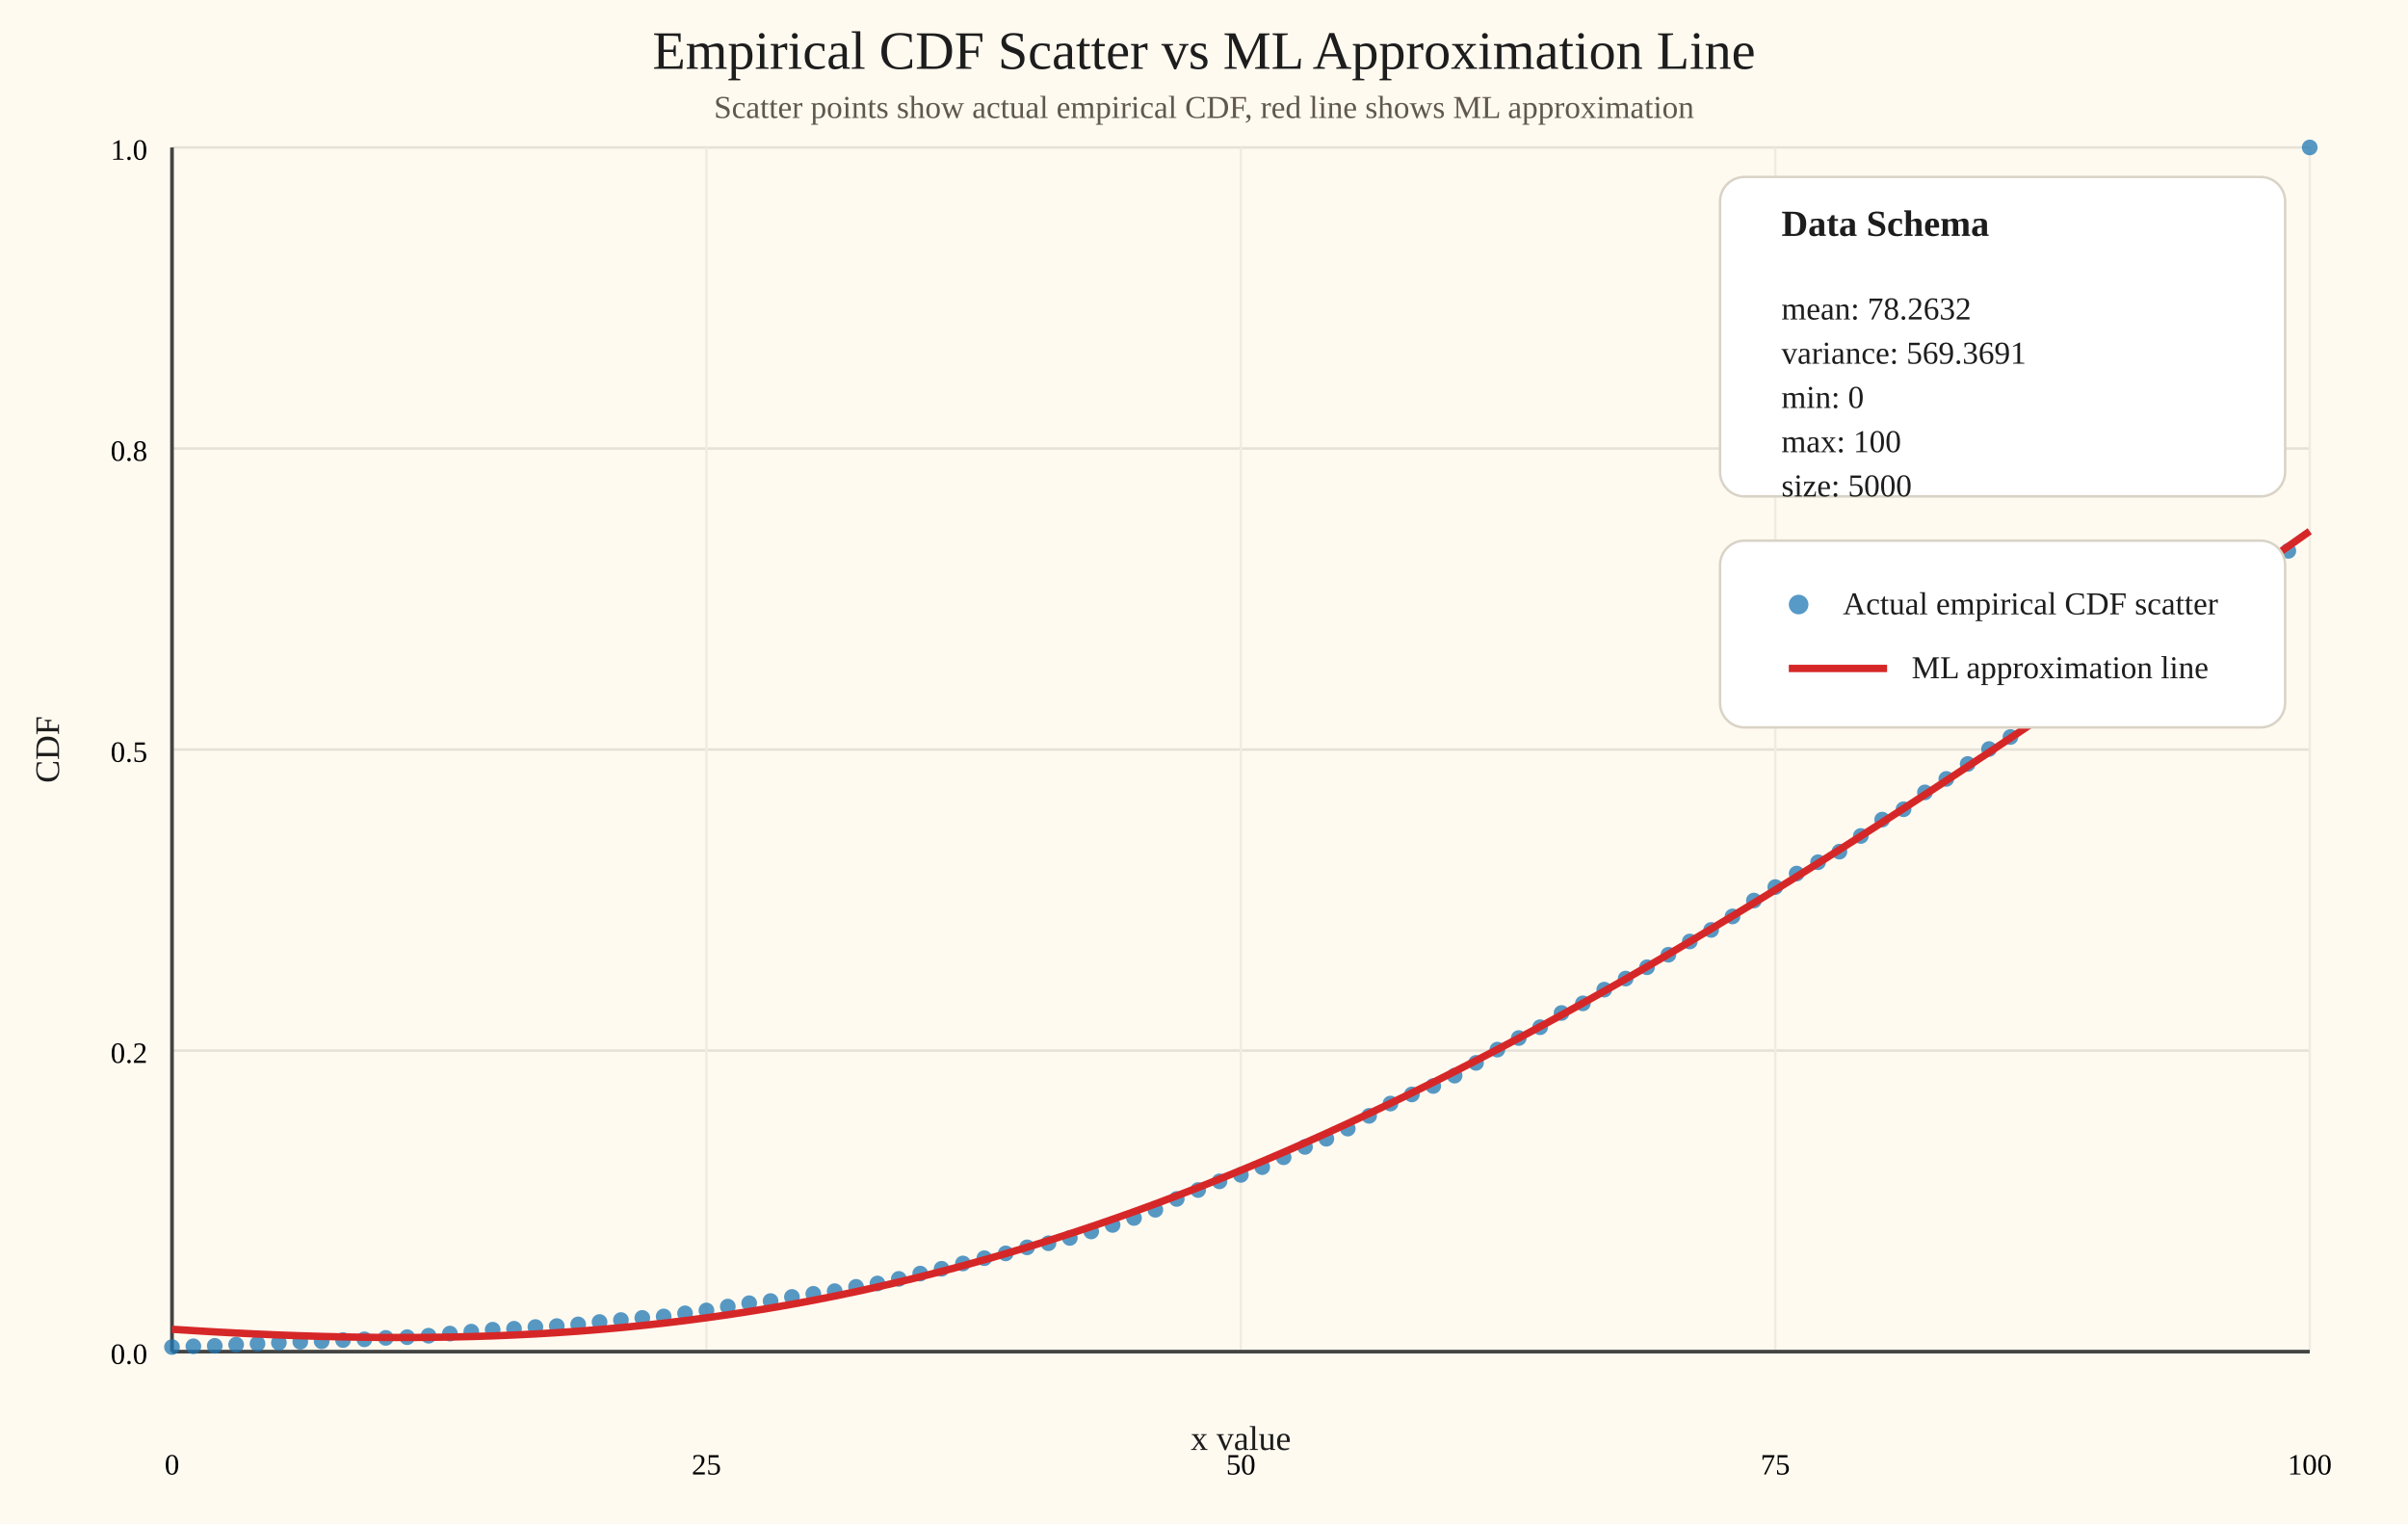
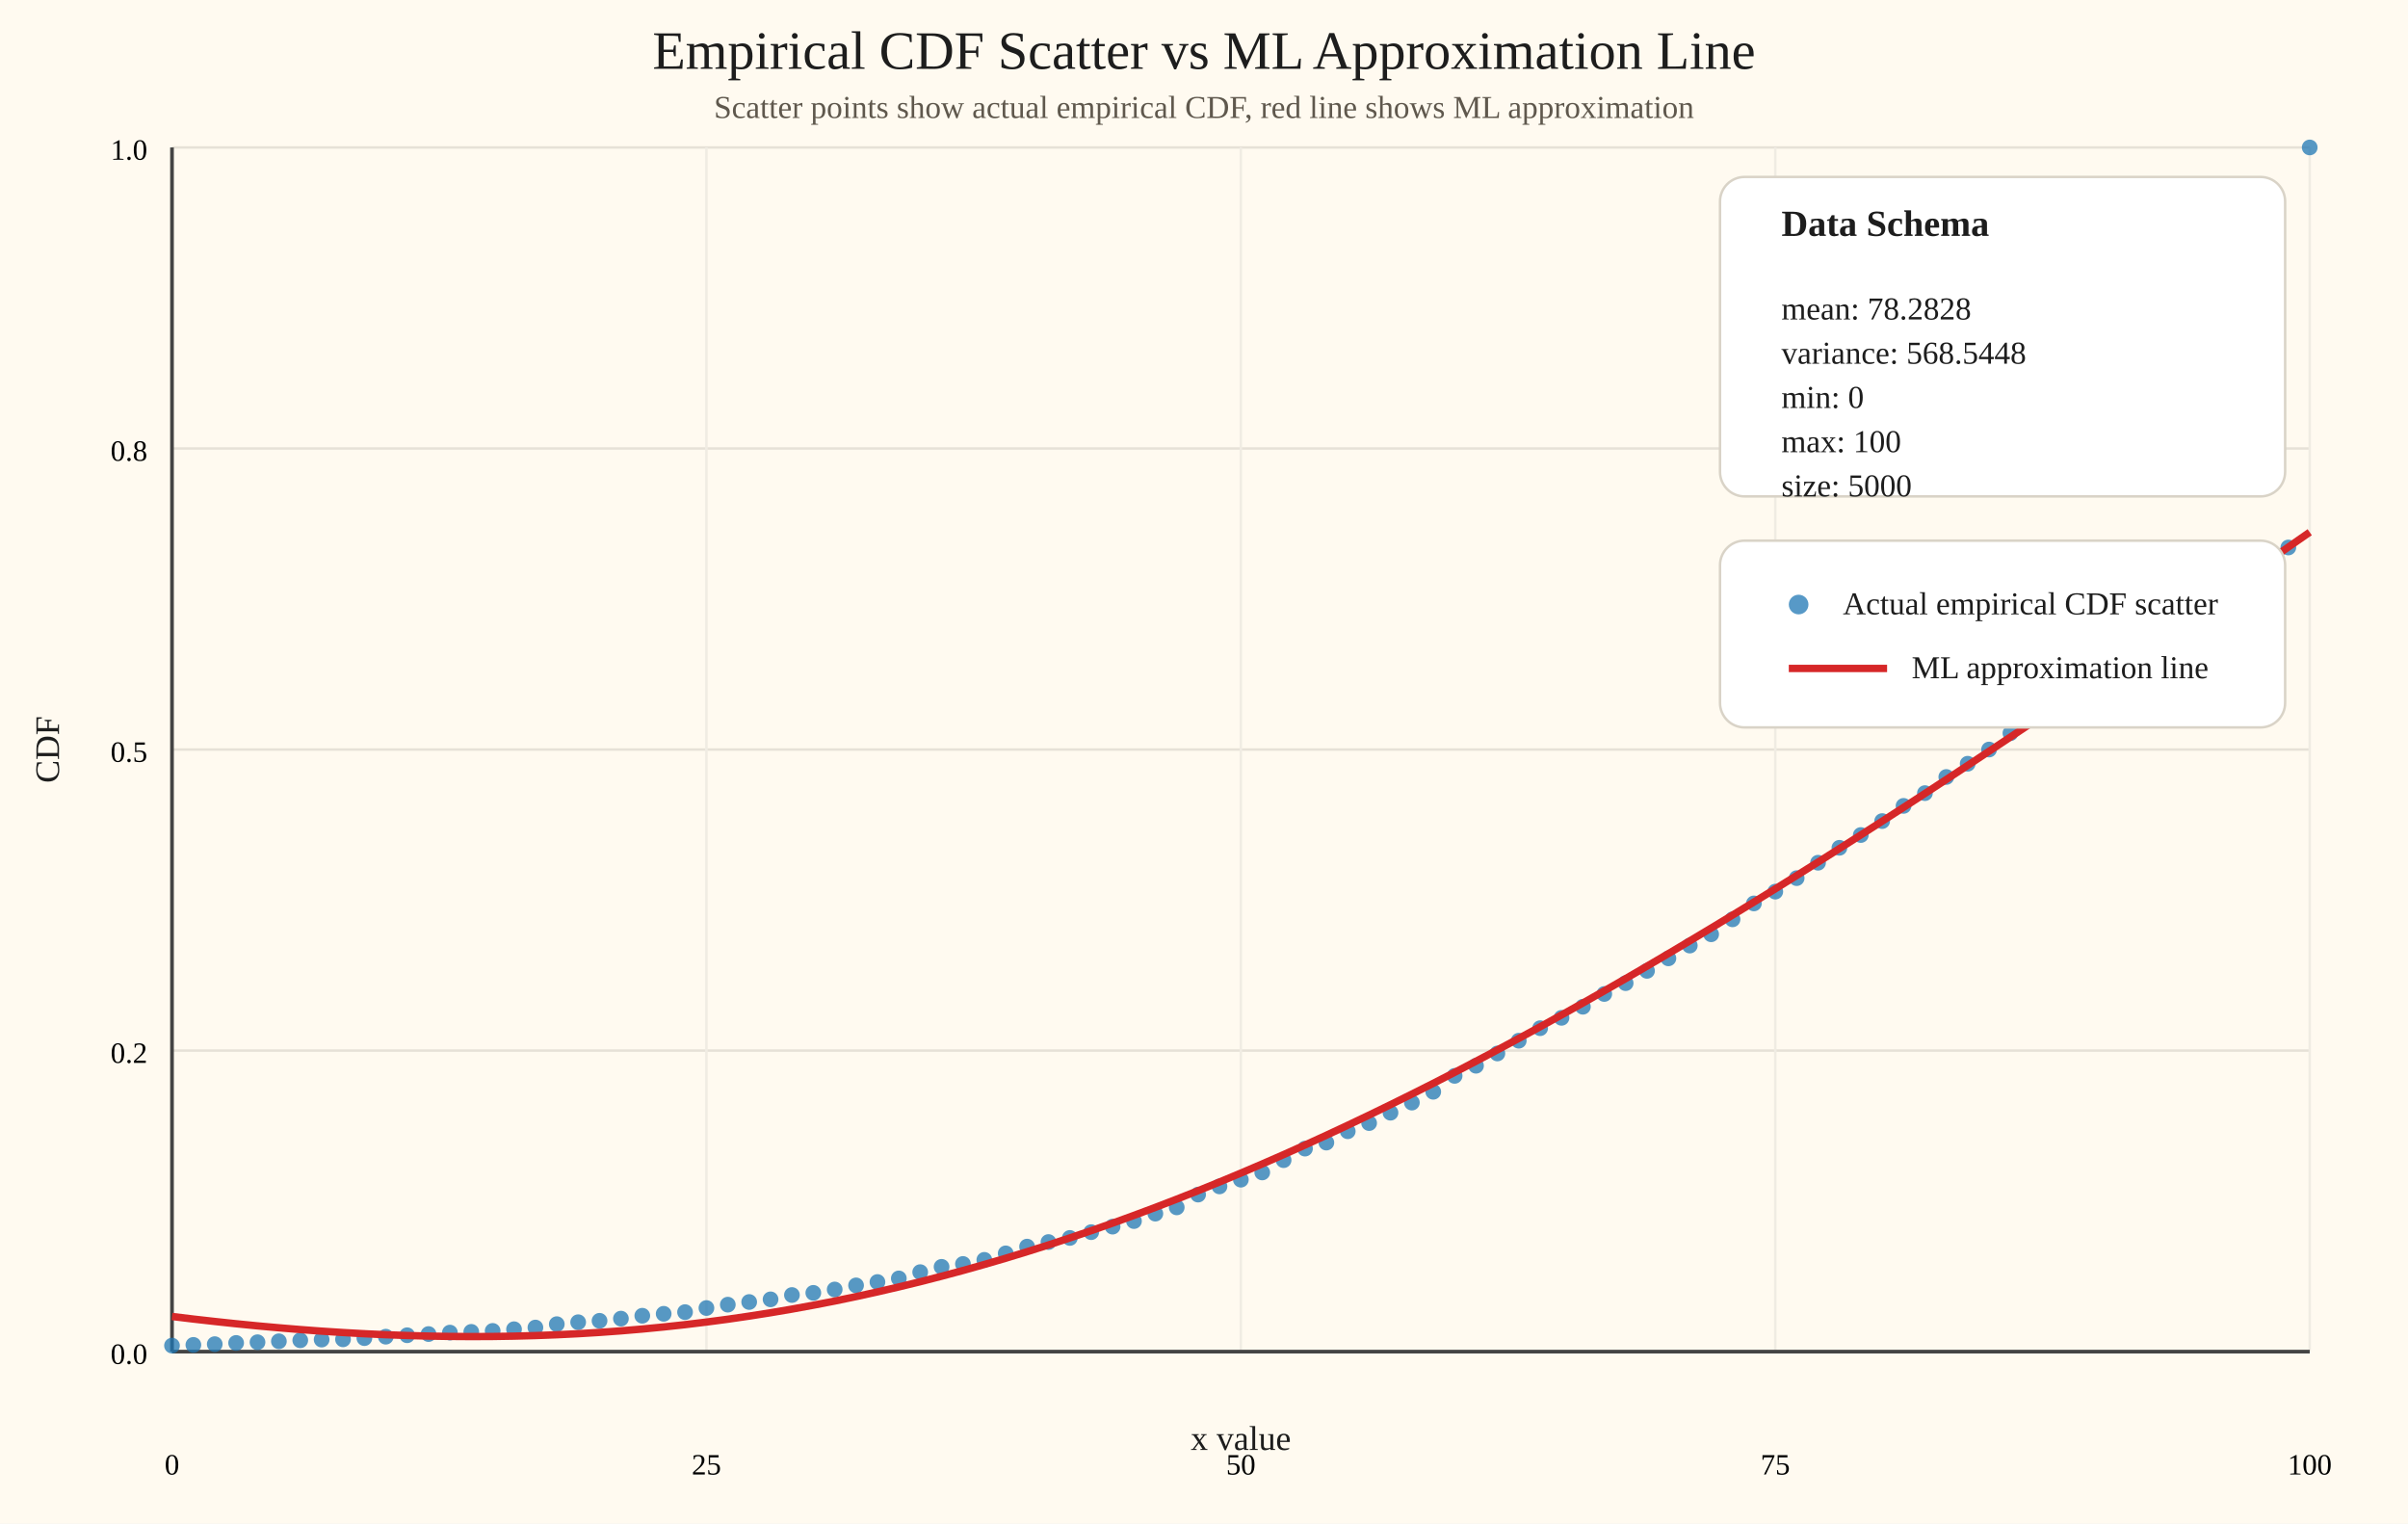
<svg xmlns="http://www.w3.org/2000/svg" width="980" height="620" viewBox="0 0 980 620">
  <rect width="100%" height="100%" fill="#fffaf0" />
  <text x="490.0" y="28" font-size="22" text-anchor="middle" fill="#1d1d1d">Empirical CDF Scatter vs ML Approximation Line</text>
  <text x="490.0" y="48" font-size="13" text-anchor="middle" fill="#5f584d">Scatter points show actual empirical CDF, red line shows ML approximation</text>
  <g>
    <line x1="70" y1="550.00" x2="940" y2="550.00" stroke="#e6e1d7" stroke-width="1" />
    <text x="60" y="555.00" font-size="12" text-anchor="end">0.0</text>
  </g>
  <g>
    <line x1="70" y1="427.50" x2="940" y2="427.50" stroke="#e6e1d7" stroke-width="1" />
    <text x="60" y="432.50" font-size="12" text-anchor="end">0.2</text>
  </g>
  <g>
    <line x1="70" y1="305.00" x2="940" y2="305.00" stroke="#e6e1d7" stroke-width="1" />
    <text x="60" y="310.00" font-size="12" text-anchor="end">0.5</text>
  </g>
  <g>
    <line x1="70" y1="182.50" x2="940" y2="182.50" stroke="#e6e1d7" stroke-width="1" />
    <text x="60" y="187.50" font-size="12" text-anchor="end">0.8</text>
  </g>
  <g>
    <line x1="70" y1="60.00" x2="940" y2="60.00" stroke="#e6e1d7" stroke-width="1" />
    <text x="60" y="65.00" font-size="12" text-anchor="end">1.0</text>
  </g>
  <g>
    <line x1="70.00" y1="60" x2="70.00" y2="550" stroke="#f0ece3" stroke-width="1" />
    <text x="70.00" y="600" font-size="12" text-anchor="middle">0</text>
  </g>
  <g>
    <line x1="287.50" y1="60" x2="287.50" y2="550" stroke="#f0ece3" stroke-width="1" />
    <text x="287.50" y="600" font-size="12" text-anchor="middle">25</text>
  </g>
  <g>
    <line x1="505.00" y1="60" x2="505.00" y2="550" stroke="#f0ece3" stroke-width="1" />
    <text x="505.00" y="600" font-size="12" text-anchor="middle">50</text>
  </g>
  <g>
    <line x1="722.50" y1="60" x2="722.50" y2="550" stroke="#f0ece3" stroke-width="1" />
    <text x="722.50" y="600" font-size="12" text-anchor="middle">75</text>
  </g>
  <g>
    <line x1="940.00" y1="60" x2="940.00" y2="550" stroke="#f0ece3" stroke-width="1" />
    <text x="940.00" y="600" font-size="12" text-anchor="middle">100</text>
  </g>
  <line x1="70" y1="60" x2="70" y2="550" stroke="#444" stroke-width="1.5" />
  <line x1="70" y1="550" x2="940" y2="550" stroke="#444" stroke-width="1.5" />
-   <circle cx="70.00" cy="548.14" r="3.2" fill="#1f77b4" fill-opacity="0.75" />
-   <circle cx="78.70" cy="547.84" r="3.2" fill="#1f77b4" fill-opacity="0.75" />
-   <circle cx="87.40" cy="547.65" r="3.2" fill="#1f77b4" fill-opacity="0.75" />
-   <circle cx="96.10" cy="547.16" r="3.2" fill="#1f77b4" fill-opacity="0.75" />
-   <circle cx="104.80" cy="546.77" r="3.2" fill="#1f77b4" fill-opacity="0.75" />
-   <circle cx="113.50" cy="546.37" r="3.2" fill="#1f77b4" fill-opacity="0.75" />
-   <circle cx="122.20" cy="545.98" r="3.2" fill="#1f77b4" fill-opacity="0.75" />
-   <circle cx="130.90" cy="545.79" r="3.2" fill="#1f77b4" fill-opacity="0.75" />
-   <circle cx="139.60" cy="545.30" r="3.2" fill="#1f77b4" fill-opacity="0.75" />
-   <circle cx="148.30" cy="545.00" r="3.2" fill="#1f77b4" fill-opacity="0.75" />
-   <circle cx="157.00" cy="544.41" r="3.2" fill="#1f77b4" fill-opacity="0.75" />
-   <circle cx="165.70" cy="544.12" r="3.2" fill="#1f77b4" fill-opacity="0.75" />
-   <circle cx="174.40" cy="543.53" r="3.2" fill="#1f77b4" fill-opacity="0.75" />
-   <circle cx="183.10" cy="542.65" r="3.2" fill="#1f77b4" fill-opacity="0.75" />
-   <circle cx="191.80" cy="541.87" r="3.2" fill="#1f77b4" fill-opacity="0.75" />
-   <circle cx="200.50" cy="541.08" r="3.2" fill="#1f77b4" fill-opacity="0.75" />
-   <circle cx="209.20" cy="540.69" r="3.2" fill="#1f77b4" fill-opacity="0.75" />
-   <circle cx="217.90" cy="540.00" r="3.2" fill="#1f77b4" fill-opacity="0.75" />
-   <circle cx="226.60" cy="539.61" r="3.2" fill="#1f77b4" fill-opacity="0.75" />
-   <circle cx="235.30" cy="538.93" r="3.2" fill="#1f77b4" fill-opacity="0.75" />
-   <circle cx="244.00" cy="537.95" r="3.2" fill="#1f77b4" fill-opacity="0.75" />
-   <circle cx="252.70" cy="537.16" r="3.2" fill="#1f77b4" fill-opacity="0.75" />
-   <circle cx="261.40" cy="536.28" r="3.2" fill="#1f77b4" fill-opacity="0.75" />
-   <circle cx="270.10" cy="535.69" r="3.2" fill="#1f77b4" fill-opacity="0.75" />
-   <circle cx="278.80" cy="534.42" r="3.2" fill="#1f77b4" fill-opacity="0.75" />
-   <circle cx="287.50" cy="533.24" r="3.2" fill="#1f77b4" fill-opacity="0.75" />
-   <circle cx="296.20" cy="531.67" r="3.2" fill="#1f77b4" fill-opacity="0.75" />
-   <circle cx="304.90" cy="530.30" r="3.2" fill="#1f77b4" fill-opacity="0.75" />
-   <circle cx="313.60" cy="529.42" r="3.2" fill="#1f77b4" fill-opacity="0.75" />
-   <circle cx="322.30" cy="527.75" r="3.2" fill="#1f77b4" fill-opacity="0.75" />
-   <circle cx="331.00" cy="526.48" r="3.2" fill="#1f77b4" fill-opacity="0.75" />
-   <circle cx="339.70" cy="525.40" r="3.2" fill="#1f77b4" fill-opacity="0.75" />
-   <circle cx="348.40" cy="523.64" r="3.2" fill="#1f77b4" fill-opacity="0.75" />
-   <circle cx="357.10" cy="522.27" r="3.2" fill="#1f77b4" fill-opacity="0.75" />
-   <circle cx="365.80" cy="520.40" r="3.2" fill="#1f77b4" fill-opacity="0.75" />
-   <circle cx="374.50" cy="518.25" r="3.2" fill="#1f77b4" fill-opacity="0.75" />
-   <circle cx="383.20" cy="516.29" r="3.2" fill="#1f77b4" fill-opacity="0.75" />
-   <circle cx="391.90" cy="514.13" r="3.2" fill="#1f77b4" fill-opacity="0.75" />
-   <circle cx="400.60" cy="511.98" r="3.2" fill="#1f77b4" fill-opacity="0.75" />
+   <circle cx="70.00" cy="547.55" r="3.2" fill="#1f77b4" fill-opacity="0.75" />
+   <circle cx="78.70" cy="547.26" r="3.2" fill="#1f77b4" fill-opacity="0.75" />
+   <circle cx="87.40" cy="546.96" r="3.2" fill="#1f77b4" fill-opacity="0.75" />
+   <circle cx="96.10" cy="546.47" r="3.2" fill="#1f77b4" fill-opacity="0.75" />
+   <circle cx="104.80" cy="546.18" r="3.2" fill="#1f77b4" fill-opacity="0.75" />
+   <circle cx="113.50" cy="545.79" r="3.2" fill="#1f77b4" fill-opacity="0.75" />
+   <circle cx="122.20" cy="545.39" r="3.2" fill="#1f77b4" fill-opacity="0.75" />
+   <circle cx="130.90" cy="545.10" r="3.2" fill="#1f77b4" fill-opacity="0.75" />
+   <circle cx="139.60" cy="545.00" r="3.2" fill="#1f77b4" fill-opacity="0.75" />
+   <circle cx="148.30" cy="544.51" r="3.2" fill="#1f77b4" fill-opacity="0.75" />
+   <circle cx="157.00" cy="543.92" r="3.2" fill="#1f77b4" fill-opacity="0.75" />
+   <circle cx="165.70" cy="543.34" r="3.2" fill="#1f77b4" fill-opacity="0.75" />
+   <circle cx="174.40" cy="542.85" r="3.2" fill="#1f77b4" fill-opacity="0.75" />
+   <circle cx="183.10" cy="542.26" r="3.2" fill="#1f77b4" fill-opacity="0.75" />
+   <circle cx="191.80" cy="541.96" r="3.2" fill="#1f77b4" fill-opacity="0.75" />
+   <circle cx="200.50" cy="541.57" r="3.2" fill="#1f77b4" fill-opacity="0.75" />
+   <circle cx="209.20" cy="540.89" r="3.2" fill="#1f77b4" fill-opacity="0.75" />
+   <circle cx="217.90" cy="540.20" r="3.2" fill="#1f77b4" fill-opacity="0.75" />
+   <circle cx="226.60" cy="538.83" r="3.2" fill="#1f77b4" fill-opacity="0.75" />
+   <circle cx="235.30" cy="538.04" r="3.2" fill="#1f77b4" fill-opacity="0.75" />
+   <circle cx="244.00" cy="537.46" r="3.2" fill="#1f77b4" fill-opacity="0.75" />
+   <circle cx="252.70" cy="536.57" r="3.2" fill="#1f77b4" fill-opacity="0.75" />
+   <circle cx="261.40" cy="535.40" r="3.2" fill="#1f77b4" fill-opacity="0.75" />
+   <circle cx="270.10" cy="534.61" r="3.2" fill="#1f77b4" fill-opacity="0.75" />
+   <circle cx="278.80" cy="533.93" r="3.2" fill="#1f77b4" fill-opacity="0.75" />
+   <circle cx="287.50" cy="532.26" r="3.2" fill="#1f77b4" fill-opacity="0.75" />
+   <circle cx="296.20" cy="530.89" r="3.2" fill="#1f77b4" fill-opacity="0.75" />
+   <circle cx="304.90" cy="529.81" r="3.2" fill="#1f77b4" fill-opacity="0.75" />
+   <circle cx="313.60" cy="528.73" r="3.2" fill="#1f77b4" fill-opacity="0.75" />
+   <circle cx="322.30" cy="526.97" r="3.2" fill="#1f77b4" fill-opacity="0.75" />
+   <circle cx="331.00" cy="526.09" r="3.2" fill="#1f77b4" fill-opacity="0.75" />
+   <circle cx="339.70" cy="524.72" r="3.2" fill="#1f77b4" fill-opacity="0.75" />
+   <circle cx="348.40" cy="523.05" r="3.2" fill="#1f77b4" fill-opacity="0.75" />
+   <circle cx="357.10" cy="521.68" r="3.2" fill="#1f77b4" fill-opacity="0.75" />
+   <circle cx="365.80" cy="520.21" r="3.2" fill="#1f77b4" fill-opacity="0.75" />
+   <circle cx="374.50" cy="517.66" r="3.2" fill="#1f77b4" fill-opacity="0.75" />
+   <circle cx="383.20" cy="515.50" r="3.2" fill="#1f77b4" fill-opacity="0.75" />
+   <circle cx="391.90" cy="514.33" r="3.2" fill="#1f77b4" fill-opacity="0.75" />
+   <circle cx="400.60" cy="512.66" r="3.2" fill="#1f77b4" fill-opacity="0.75" />
  <circle cx="409.30" cy="510.02" r="3.2" fill="#1f77b4" fill-opacity="0.75" />
-   <circle cx="418.00" cy="507.57" r="3.2" fill="#1f77b4" fill-opacity="0.75" />
-   <circle cx="426.70" cy="505.90" r="3.2" fill="#1f77b4" fill-opacity="0.75" />
+   <circle cx="418.00" cy="507.27" r="3.2" fill="#1f77b4" fill-opacity="0.75" />
+   <circle cx="426.70" cy="505.41" r="3.2" fill="#1f77b4" fill-opacity="0.75" />
  <circle cx="435.40" cy="503.74" r="3.2" fill="#1f77b4" fill-opacity="0.75" />
-   <circle cx="444.10" cy="501.10" r="3.2" fill="#1f77b4" fill-opacity="0.75" />
-   <circle cx="452.80" cy="498.45" r="3.2" fill="#1f77b4" fill-opacity="0.75" />
-   <circle cx="461.50" cy="495.61" r="3.2" fill="#1f77b4" fill-opacity="0.75" />
-   <circle cx="470.20" cy="492.28" r="3.2" fill="#1f77b4" fill-opacity="0.75" />
-   <circle cx="478.90" cy="487.87" r="3.2" fill="#1f77b4" fill-opacity="0.75" />
-   <circle cx="487.60" cy="484.24" r="3.2" fill="#1f77b4" fill-opacity="0.75" />
-   <circle cx="496.30" cy="480.71" r="3.2" fill="#1f77b4" fill-opacity="0.75" />
-   <circle cx="505.00" cy="478.07" r="3.2" fill="#1f77b4" fill-opacity="0.75" />
-   <circle cx="513.70" cy="474.93" r="3.2" fill="#1f77b4" fill-opacity="0.75" />
-   <circle cx="522.40" cy="470.91" r="3.2" fill="#1f77b4" fill-opacity="0.75" />
-   <circle cx="531.10" cy="466.70" r="3.2" fill="#1f77b4" fill-opacity="0.75" />
-   <circle cx="539.80" cy="463.37" r="3.2" fill="#1f77b4" fill-opacity="0.75" />
-   <circle cx="548.50" cy="459.25" r="3.2" fill="#1f77b4" fill-opacity="0.75" />
-   <circle cx="557.20" cy="454.06" r="3.2" fill="#1f77b4" fill-opacity="0.75" />
-   <circle cx="565.90" cy="449.06" r="3.2" fill="#1f77b4" fill-opacity="0.75" />
-   <circle cx="574.60" cy="445.34" r="3.2" fill="#1f77b4" fill-opacity="0.75" />
-   <circle cx="583.30" cy="441.91" r="3.2" fill="#1f77b4" fill-opacity="0.75" />
-   <circle cx="592.00" cy="437.69" r="3.2" fill="#1f77b4" fill-opacity="0.75" />
-   <circle cx="600.70" cy="432.50" r="3.2" fill="#1f77b4" fill-opacity="0.75" />
-   <circle cx="609.40" cy="427.11" r="3.2" fill="#1f77b4" fill-opacity="0.75" />
-   <circle cx="618.10" cy="422.40" r="3.2" fill="#1f77b4" fill-opacity="0.75" />
-   <circle cx="626.80" cy="417.99" r="3.2" fill="#1f77b4" fill-opacity="0.75" />
-   <circle cx="635.50" cy="412.21" r="3.2" fill="#1f77b4" fill-opacity="0.75" />
-   <circle cx="644.20" cy="408.29" r="3.2" fill="#1f77b4" fill-opacity="0.75" />
-   <circle cx="652.90" cy="402.71" r="3.2" fill="#1f77b4" fill-opacity="0.75" />
-   <circle cx="661.60" cy="398.20" r="3.2" fill="#1f77b4" fill-opacity="0.75" />
-   <circle cx="670.30" cy="393.59" r="3.2" fill="#1f77b4" fill-opacity="0.75" />
-   <circle cx="679.00" cy="388.50" r="3.2" fill="#1f77b4" fill-opacity="0.75" />
-   <circle cx="687.70" cy="383.11" r="3.2" fill="#1f77b4" fill-opacity="0.75" />
-   <circle cx="696.40" cy="378.40" r="3.2" fill="#1f77b4" fill-opacity="0.75" />
-   <circle cx="705.10" cy="372.91" r="3.2" fill="#1f77b4" fill-opacity="0.75" />
-   <circle cx="713.80" cy="366.45" r="3.2" fill="#1f77b4" fill-opacity="0.75" />
-   <circle cx="722.50" cy="360.96" r="3.2" fill="#1f77b4" fill-opacity="0.75" />
-   <circle cx="731.20" cy="355.47" r="3.2" fill="#1f77b4" fill-opacity="0.75" />
-   <circle cx="739.90" cy="350.86" r="3.2" fill="#1f77b4" fill-opacity="0.75" />
-   <circle cx="748.60" cy="346.55" r="3.2" fill="#1f77b4" fill-opacity="0.75" />
-   <circle cx="757.30" cy="340.18" r="3.2" fill="#1f77b4" fill-opacity="0.75" />
-   <circle cx="766.00" cy="333.52" r="3.2" fill="#1f77b4" fill-opacity="0.75" />
-   <circle cx="774.70" cy="329.30" r="3.2" fill="#1f77b4" fill-opacity="0.75" />
-   <circle cx="783.40" cy="322.44" r="3.2" fill="#1f77b4" fill-opacity="0.75" />
-   <circle cx="792.10" cy="316.96" r="3.2" fill="#1f77b4" fill-opacity="0.75" />
-   <circle cx="800.80" cy="310.88" r="3.2" fill="#1f77b4" fill-opacity="0.75" />
-   <circle cx="809.50" cy="304.80" r="3.2" fill="#1f77b4" fill-opacity="0.75" />
-   <circle cx="818.20" cy="299.90" r="3.2" fill="#1f77b4" fill-opacity="0.75" />
-   <circle cx="826.90" cy="292.95" r="3.2" fill="#1f77b4" fill-opacity="0.75" />
-   <circle cx="835.60" cy="287.85" r="3.2" fill="#1f77b4" fill-opacity="0.75" />
-   <circle cx="844.30" cy="282.95" r="3.2" fill="#1f77b4" fill-opacity="0.75" />
-   <circle cx="853.00" cy="277.27" r="3.2" fill="#1f77b4" fill-opacity="0.75" />
-   <circle cx="861.70" cy="270.90" r="3.2" fill="#1f77b4" fill-opacity="0.75" />
-   <circle cx="870.40" cy="264.53" r="3.2" fill="#1f77b4" fill-opacity="0.75" />
-   <circle cx="879.10" cy="258.84" r="3.2" fill="#1f77b4" fill-opacity="0.75" />
-   <circle cx="887.80" cy="252.67" r="3.2" fill="#1f77b4" fill-opacity="0.75" />
-   <circle cx="896.50" cy="247.47" r="3.2" fill="#1f77b4" fill-opacity="0.75" />
-   <circle cx="905.20" cy="241.40" r="3.2" fill="#1f77b4" fill-opacity="0.75" />
-   <circle cx="913.90" cy="236.40" r="3.2" fill="#1f77b4" fill-opacity="0.75" />
-   <circle cx="922.60" cy="231.01" r="3.2" fill="#1f77b4" fill-opacity="0.75" />
-   <circle cx="931.30" cy="224.15" r="3.2" fill="#1f77b4" fill-opacity="0.75" />
+   <circle cx="444.10" cy="501.39" r="3.2" fill="#1f77b4" fill-opacity="0.75" />
+   <circle cx="452.80" cy="499.14" r="3.2" fill="#1f77b4" fill-opacity="0.75" />
+   <circle cx="461.50" cy="496.88" r="3.2" fill="#1f77b4" fill-opacity="0.75" />
+   <circle cx="470.20" cy="493.85" r="3.2" fill="#1f77b4" fill-opacity="0.75" />
+   <circle cx="478.90" cy="491.30" r="3.2" fill="#1f77b4" fill-opacity="0.75" />
+   <circle cx="487.60" cy="486.10" r="3.2" fill="#1f77b4" fill-opacity="0.75" />
+   <circle cx="496.30" cy="482.77" r="3.2" fill="#1f77b4" fill-opacity="0.75" />
+   <circle cx="505.00" cy="480.03" r="3.2" fill="#1f77b4" fill-opacity="0.75" />
+   <circle cx="513.70" cy="477.09" r="3.2" fill="#1f77b4" fill-opacity="0.75" />
+   <circle cx="522.40" cy="472.09" r="3.2" fill="#1f77b4" fill-opacity="0.75" />
+   <circle cx="531.10" cy="467.39" r="3.2" fill="#1f77b4" fill-opacity="0.75" />
+   <circle cx="539.80" cy="464.94" r="3.2" fill="#1f77b4" fill-opacity="0.75" />
+   <circle cx="548.50" cy="460.33" r="3.2" fill="#1f77b4" fill-opacity="0.75" />
+   <circle cx="557.20" cy="457.00" r="3.2" fill="#1f77b4" fill-opacity="0.75" />
+   <circle cx="565.90" cy="452.78" r="3.2" fill="#1f77b4" fill-opacity="0.75" />
+   <circle cx="574.60" cy="448.67" r="3.2" fill="#1f77b4" fill-opacity="0.75" />
+   <circle cx="583.30" cy="444.26" r="3.2" fill="#1f77b4" fill-opacity="0.75" />
+   <circle cx="592.00" cy="437.79" r="3.2" fill="#1f77b4" fill-opacity="0.75" />
+   <circle cx="600.70" cy="433.67" r="3.2" fill="#1f77b4" fill-opacity="0.75" />
+   <circle cx="609.40" cy="428.68" r="3.2" fill="#1f77b4" fill-opacity="0.75" />
+   <circle cx="618.10" cy="423.48" r="3.2" fill="#1f77b4" fill-opacity="0.75" />
+   <circle cx="626.80" cy="418.39" r="3.2" fill="#1f77b4" fill-opacity="0.75" />
+   <circle cx="635.50" cy="414.17" r="3.2" fill="#1f77b4" fill-opacity="0.75" />
+   <circle cx="644.20" cy="409.66" r="3.2" fill="#1f77b4" fill-opacity="0.75" />
+   <circle cx="652.90" cy="404.47" r="3.2" fill="#1f77b4" fill-opacity="0.75" />
+   <circle cx="661.60" cy="400.06" r="3.2" fill="#1f77b4" fill-opacity="0.75" />
+   <circle cx="670.30" cy="395.06" r="3.2" fill="#1f77b4" fill-opacity="0.75" />
+   <circle cx="679.00" cy="389.97" r="3.2" fill="#1f77b4" fill-opacity="0.75" />
+   <circle cx="687.70" cy="384.77" r="3.2" fill="#1f77b4" fill-opacity="0.75" />
+   <circle cx="696.40" cy="380.17" r="3.2" fill="#1f77b4" fill-opacity="0.75" />
+   <circle cx="705.10" cy="374.09" r="3.2" fill="#1f77b4" fill-opacity="0.75" />
+   <circle cx="713.80" cy="367.62" r="3.2" fill="#1f77b4" fill-opacity="0.75" />
+   <circle cx="722.50" cy="362.82" r="3.2" fill="#1f77b4" fill-opacity="0.75" />
+   <circle cx="731.20" cy="357.33" r="3.2" fill="#1f77b4" fill-opacity="0.75" />
+   <circle cx="739.90" cy="351.06" r="3.2" fill="#1f77b4" fill-opacity="0.75" />
+   <circle cx="748.60" cy="344.98" r="3.2" fill="#1f77b4" fill-opacity="0.75" />
+   <circle cx="757.30" cy="339.79" r="3.2" fill="#1f77b4" fill-opacity="0.75" />
+   <circle cx="766.00" cy="334.11" r="3.2" fill="#1f77b4" fill-opacity="0.75" />
+   <circle cx="774.70" cy="327.93" r="3.2" fill="#1f77b4" fill-opacity="0.75" />
+   <circle cx="783.40" cy="322.74" r="3.2" fill="#1f77b4" fill-opacity="0.75" />
+   <circle cx="792.10" cy="316.17" r="3.2" fill="#1f77b4" fill-opacity="0.75" />
+   <circle cx="800.80" cy="310.78" r="3.2" fill="#1f77b4" fill-opacity="0.75" />
+   <circle cx="809.50" cy="305.00" r="3.2" fill="#1f77b4" fill-opacity="0.75" />
+   <circle cx="818.20" cy="298.34" r="3.2" fill="#1f77b4" fill-opacity="0.75" />
+   <circle cx="826.90" cy="292.65" r="3.2" fill="#1f77b4" fill-opacity="0.75" />
+   <circle cx="835.60" cy="286.09" r="3.2" fill="#1f77b4" fill-opacity="0.75" />
+   <circle cx="844.30" cy="279.91" r="3.2" fill="#1f77b4" fill-opacity="0.75" />
+   <circle cx="853.00" cy="274.33" r="3.2" fill="#1f77b4" fill-opacity="0.75" />
+   <circle cx="861.70" cy="268.35" r="3.2" fill="#1f77b4" fill-opacity="0.75" />
+   <circle cx="870.40" cy="262.57" r="3.2" fill="#1f77b4" fill-opacity="0.75" />
+   <circle cx="879.10" cy="257.27" r="3.2" fill="#1f77b4" fill-opacity="0.75" />
+   <circle cx="887.80" cy="251.59" r="3.2" fill="#1f77b4" fill-opacity="0.75" />
+   <circle cx="896.50" cy="245.71" r="3.2" fill="#1f77b4" fill-opacity="0.75" />
+   <circle cx="905.20" cy="240.42" r="3.2" fill="#1f77b4" fill-opacity="0.75" />
+   <circle cx="913.90" cy="235.81" r="3.2" fill="#1f77b4" fill-opacity="0.75" />
+   <circle cx="922.60" cy="228.95" r="3.2" fill="#1f77b4" fill-opacity="0.75" />
+   <circle cx="931.30" cy="222.78" r="3.2" fill="#1f77b4" fill-opacity="0.75" />
  <circle cx="940.00" cy="60.00" r="3.2" fill="#1f77b4" fill-opacity="0.75" />
-   <polyline fill="none" stroke="#d62728" stroke-width="3" points="70.00,540.90 78.70,541.45 87.40,541.97 96.10,542.43 104.80,542.85 113.50,543.23 122.20,543.54 130.90,543.81 139.60,544.01 148.30,544.16 157.00,544.24 165.70,544.25 174.40,544.20 183.10,544.07 191.80,543.87 200.50,543.60 209.20,543.24 217.90,542.81 226.60,542.29 235.30,541.69 244.00,541.00 252.70,540.23 261.40,539.37 270.10,538.41 278.80,537.37 287.50,536.23 296.20,535.00 304.90,533.67 313.60,532.25 322.30,530.73 331.00,529.12 339.70,527.40 348.40,525.59 357.10,523.68 365.80,521.67 374.50,519.56 383.20,517.35 391.90,515.04 400.60,512.64 409.30,510.13 418.00,507.53 426.70,504.83 435.40,502.03 444.10,499.14 452.80,496.14 461.50,493.06 470.20,489.88 478.90,486.60 487.60,483.24 496.30,479.78 505.00,476.23 513.70,472.59 522.40,468.87 531.10,465.05 539.80,461.15 548.50,457.17 557.20,453.10 565.90,448.95 574.60,444.72 583.30,440.42 592.00,436.03 600.70,431.57 609.40,427.04 618.10,422.43 626.80,417.76 635.50,413.01 644.20,408.19 652.90,403.31 661.60,398.37 670.30,393.36 679.00,388.30 687.70,383.17 696.40,377.98 705.10,372.74 713.80,367.45 722.50,362.10 731.20,356.71 739.90,351.26 748.60,345.76 757.30,340.23 766.00,334.64 774.70,329.02 783.40,323.35 792.10,317.64 800.80,311.90 809.50,306.12 818.20,300.31 826.90,294.46 835.60,288.58 844.30,282.68 853.00,276.74 861.70,270.78 870.40,264.79 879.10,258.78 887.80,252.75 896.50,246.69 905.20,240.62 913.90,234.53 922.60,228.42 931.30,222.29 940.00,216.16" />
+   <polyline fill="none" stroke="#d62728" stroke-width="3" points="70.00,535.70 78.70,536.75 87.40,537.73 96.10,538.66 104.80,539.52 113.50,540.30 122.20,541.02 130.90,541.67 139.60,542.23 148.30,542.72 157.00,543.12 165.70,543.44 174.40,543.68 183.10,543.82 191.80,543.88 200.50,543.84 209.20,543.70 217.90,543.47 226.60,543.14 235.30,542.71 244.00,542.18 252.70,541.55 261.40,540.81 270.10,539.97 278.80,539.03 287.50,537.97 296.20,536.82 304.90,535.55 313.60,534.18 322.30,532.70 331.00,531.11 339.70,529.42 348.40,527.61 357.10,525.70 365.80,523.68 374.50,521.56 383.20,519.32 391.90,516.99 400.60,514.54 409.30,512.00 418.00,509.34 426.70,506.59 435.40,503.73 444.10,500.78 452.80,497.72 461.50,494.56 470.20,491.31 478.90,487.96 487.60,484.52 496.30,480.98 505.00,477.35 513.70,473.63 522.40,469.83 531.10,465.93 539.80,461.95 548.50,457.89 557.20,453.74 565.90,449.51 574.60,445.21 583.30,440.83 592.00,436.37 600.70,431.84 609.40,427.23 618.10,422.56 626.80,417.82 635.50,413.01 644.20,408.14 652.90,403.20 661.60,398.21 670.30,393.15 679.00,388.04 687.70,382.87 696.40,377.65 705.10,372.38 713.80,367.06 722.50,361.69 731.20,356.27 739.90,350.81 748.60,345.30 757.30,339.76 766.00,334.17 774.70,328.55 783.40,322.89 792.10,317.19 800.80,311.46 809.50,305.70 818.20,299.92 826.90,294.10 835.60,288.25 844.30,282.39 853.00,276.49 861.70,270.58 870.40,264.64 879.10,258.69 887.80,252.71 896.50,246.72 905.20,240.72 913.90,234.70 922.60,228.67 931.30,222.62 940.00,216.57" />
  <rect x="700" y="72" width="230" height="130" fill="#ffffff" stroke="#d9d3c7" rx="10" />
  <text x="725" y="96" font-size="15" font-weight="bold" fill="#1d1d1d">Data Schema</text>
-   <text x="725" y="130" font-size="13" fill="#1d1d1d">mean: 78.2632</text>
-   <text x="725" y="148" font-size="13" fill="#1d1d1d">variance: 569.3691</text>
+   <text x="725" y="130" font-size="13" fill="#1d1d1d">mean: 78.2828</text>
+   <text x="725" y="148" font-size="13" fill="#1d1d1d">variance: 568.5448</text>
  <text x="725" y="166" font-size="13" fill="#1d1d1d">min: 0</text>
  <text x="725" y="184" font-size="13" fill="#1d1d1d">max: 100</text>
  <text x="725" y="202" font-size="13" fill="#1d1d1d">size: 5000</text>
  <rect x="700" y="220" width="230" height="76" fill="#ffffff" stroke="#d9d3c7" rx="10" />
  <circle cx="732" cy="246" r="4" fill="#1f77b4" fill-opacity="0.75" />
  <text x="750" y="250" font-size="13" fill="#1d1d1d">Actual empirical CDF scatter</text>
  <line x1="728" y1="272" x2="768" y2="272" stroke="#d62728" stroke-width="3" />
  <text x="778" y="276" font-size="13" fill="#1d1d1d">ML approximation line</text>
  <text x="505.0" y="590" font-size="14" text-anchor="middle" fill="#1d1d1d">x value</text>
  <text x="24" y="305.0" font-size="14" text-anchor="middle" fill="#1d1d1d" transform="rotate(-90 24 305.0)">CDF</text>
</svg>
